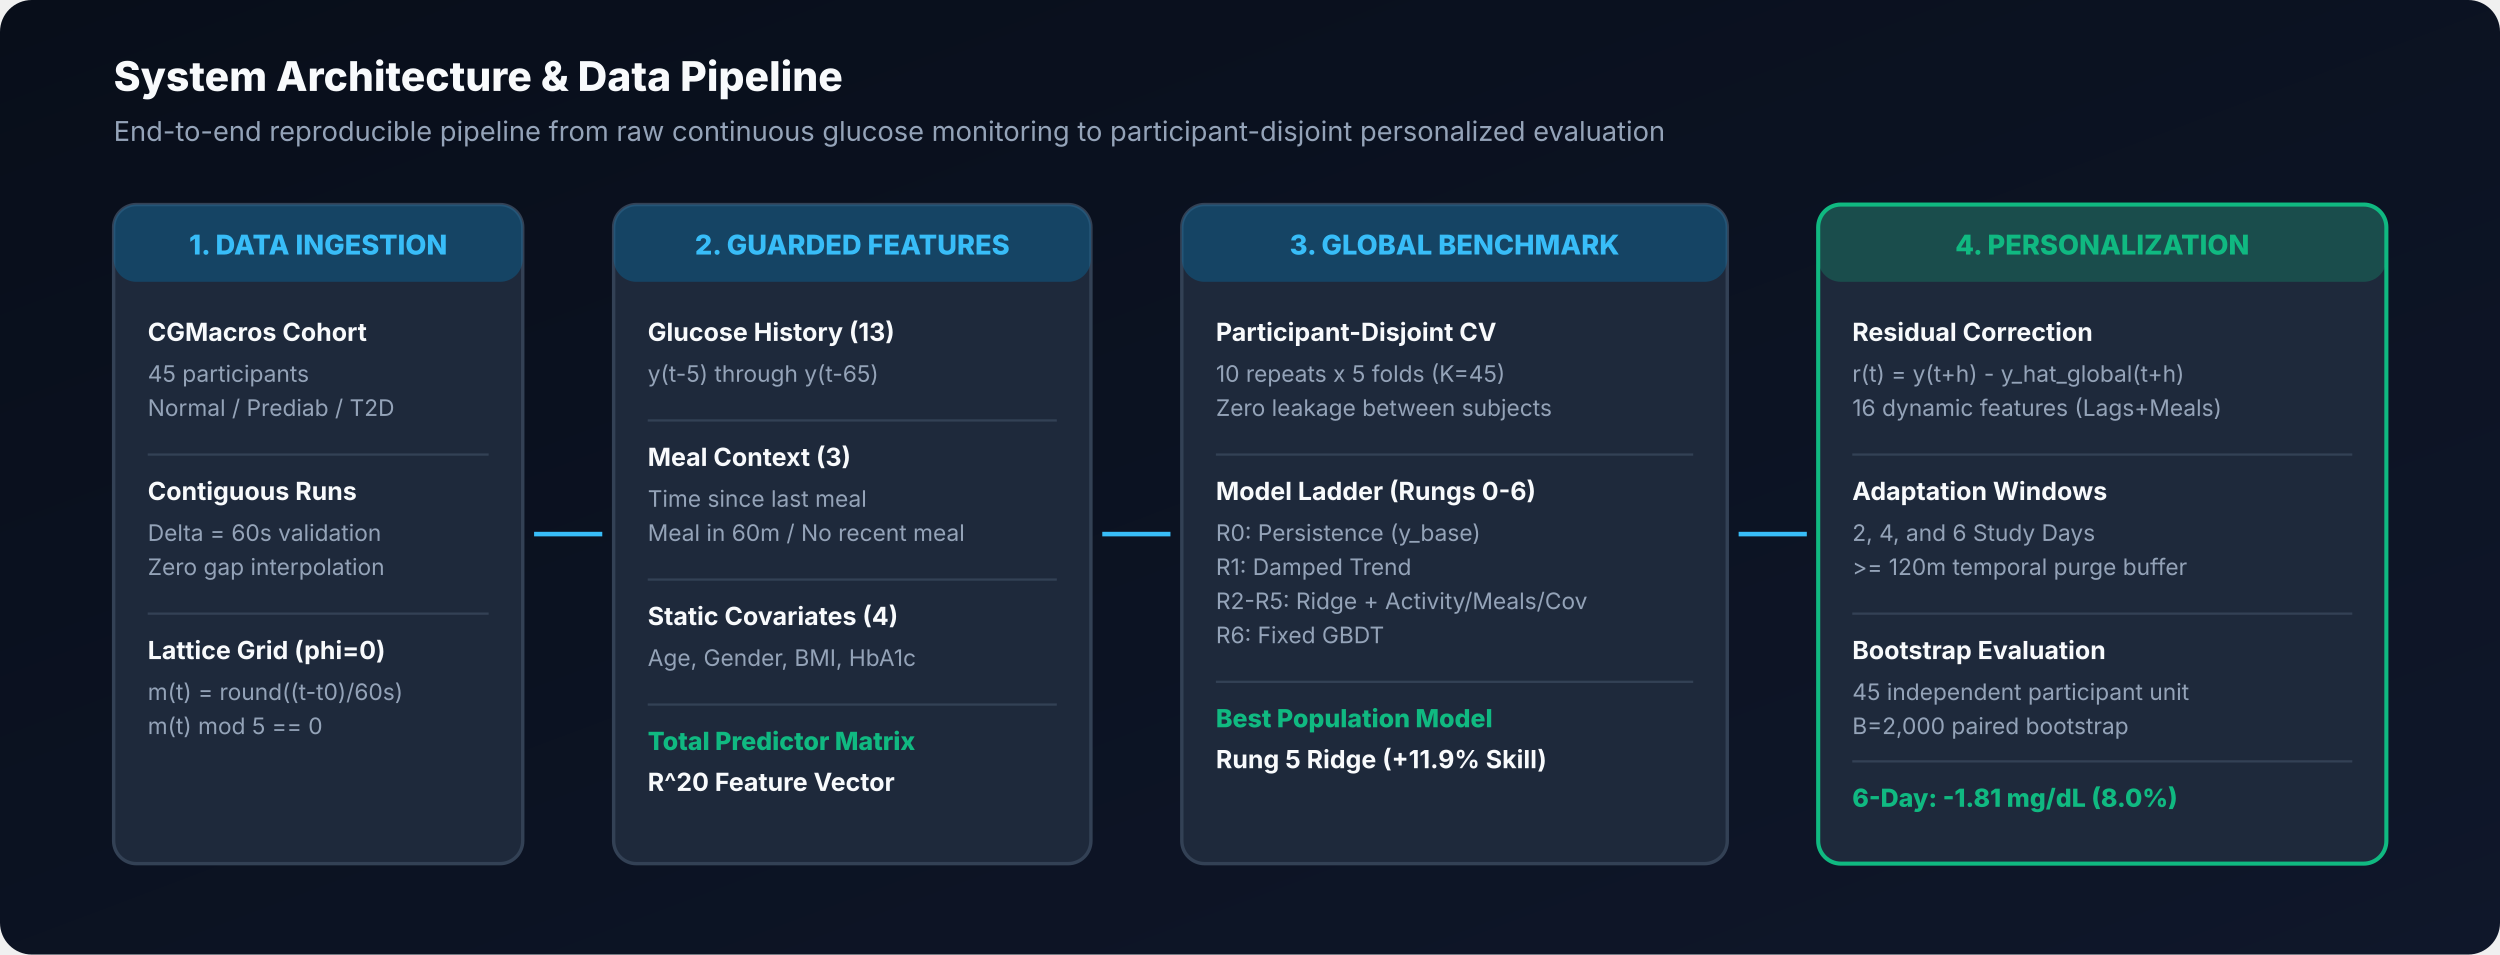
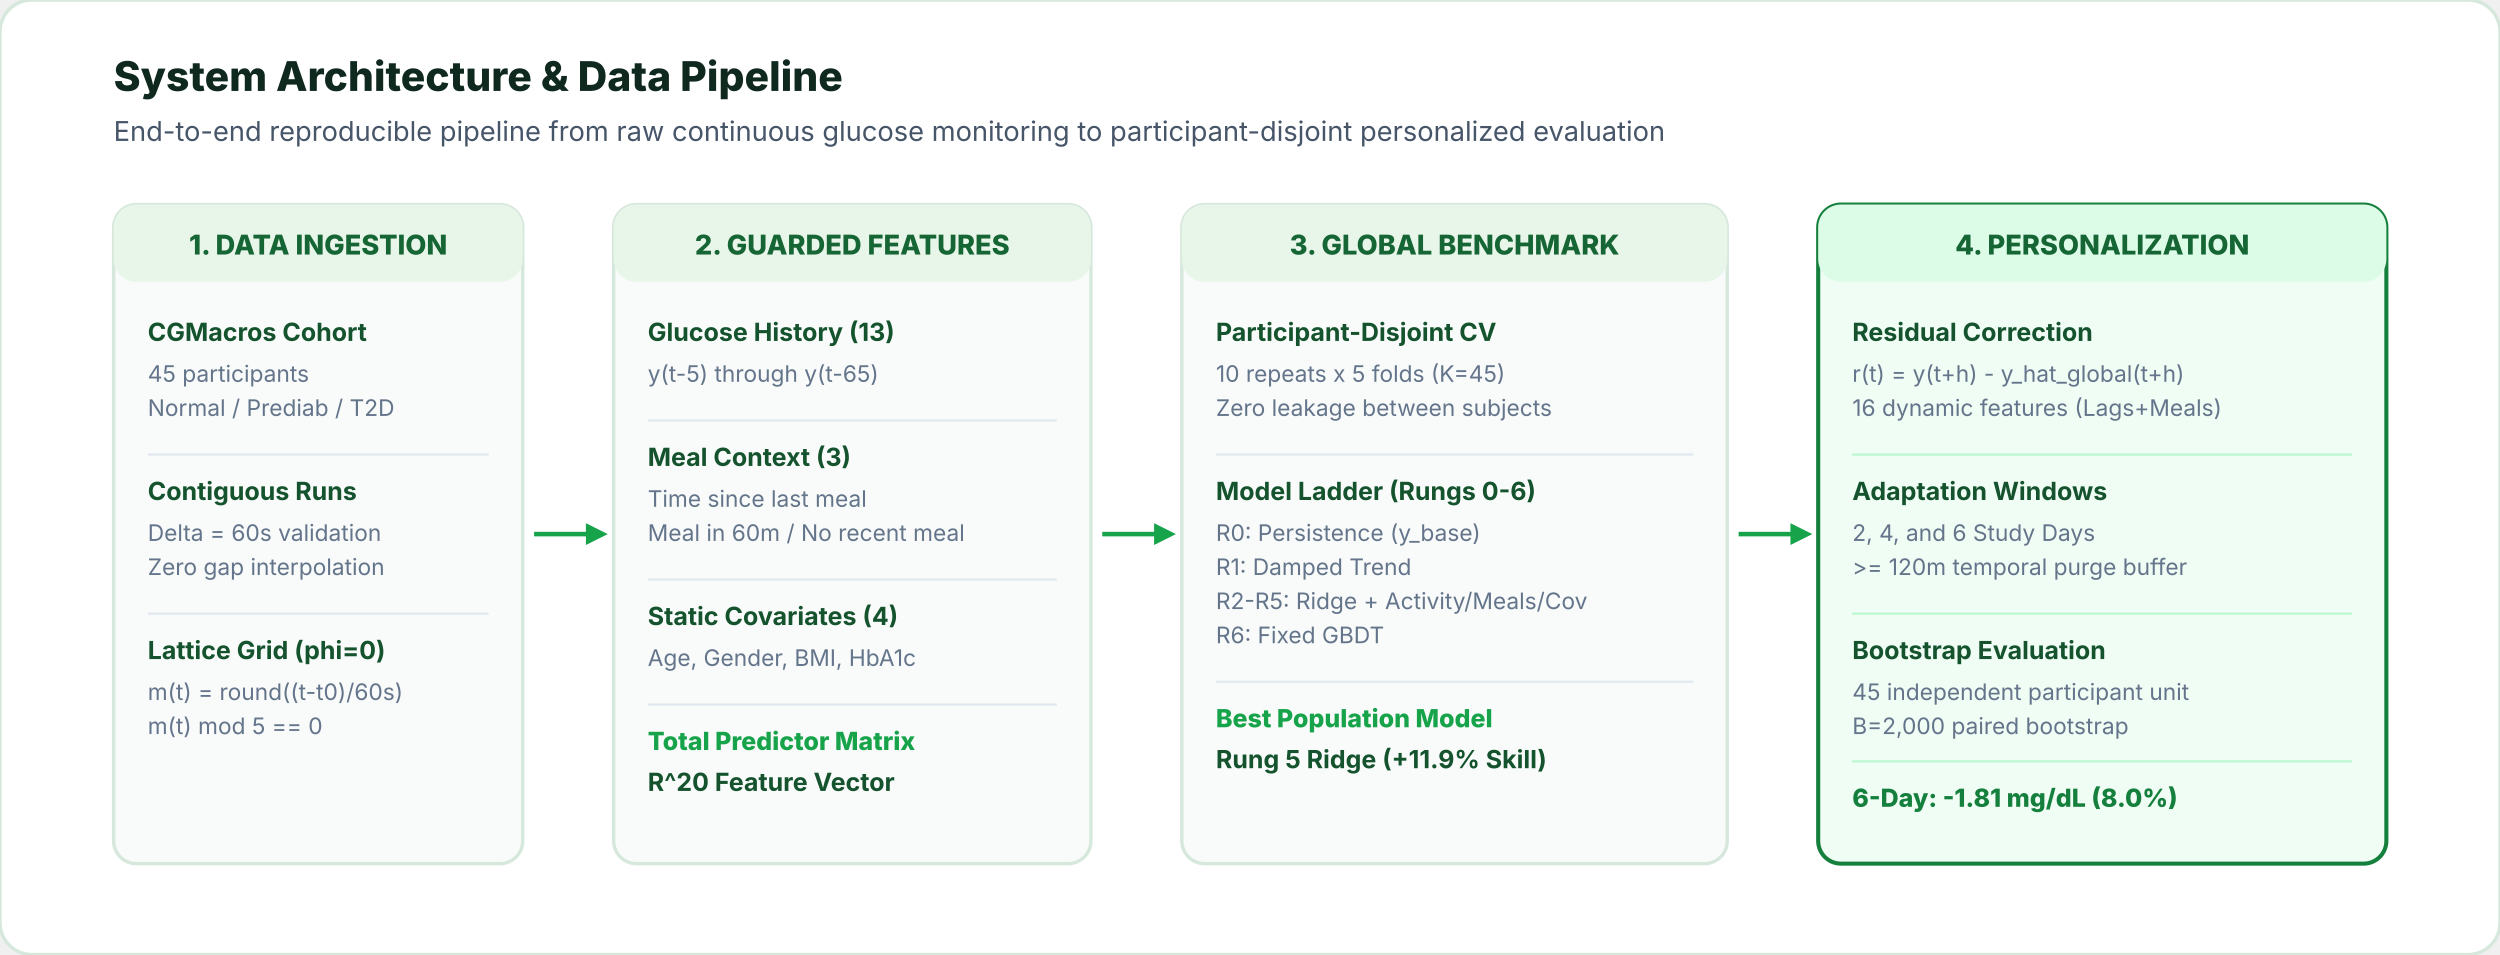
<svg xmlns="http://www.w3.org/2000/svg" viewBox="0 0 1100 420" width="100%" height="100%">
  <defs>
-     <linearGradient id="bg2" x1="0%" y1="0%" x2="100%" y2="100%">
-       <stop offset="0%" stop-color="#080E1A" />
-       <stop offset="100%" stop-color="#0F172A" />
-     </linearGradient>
+     <marker id="arrow" viewBox="0 0 10 10" refX="6" refY="5" markerWidth="6" markerHeight="6" orient="auto-start-reverse">
+       <path d="M 0 1 L 8 5 L 0 9 z" fill="#16A34A" />
+     </marker>
  </defs>
-   <rect width="1100" height="420" rx="14" fill="url(#bg2)" />
-   <text x="50" y="40" fill="#F8FAFC" font-family="Segoe UI, Inter, sans-serif" font-size="18" font-weight="800">System Architecture &amp; Data Pipeline</text>
-   <text x="50" y="62" fill="#94A3B8" font-family="Segoe UI, Inter, sans-serif" font-size="12">End-to-end reproducible pipeline from raw continuous glucose monitoring to participant-disjoint personalized evaluation</text>
+   <rect width="1100" height="420" rx="14" fill="#FFFFFF" stroke="#D6E8DC" stroke-width="1.5" />
+   <text x="50" y="40" fill="#0F291E" font-family="Segoe UI, Inter, sans-serif" font-size="18" font-weight="800">System Architecture &amp; Data Pipeline</text>
+   <text x="50" y="62" fill="#475569" font-family="Segoe UI, Inter, sans-serif" font-size="12">End-to-end reproducible pipeline from raw continuous glucose monitoring to participant-disjoint personalized evaluation</text>
  <g transform="translate(50, 90)">
-     <rect width="180" height="290" rx="10" fill="#1E293B" stroke="#334155" stroke-width="1.5" />
-     <rect width="180" height="34" rx="10" fill="#0284C7" fill-opacity="0.3" />
-     <text x="90" y="22" fill="#38BDF8" font-family="Segoe UI, Inter, sans-serif" font-size="12" font-weight="800" text-anchor="middle">1. DATA INGESTION</text>
-     <text x="15" y="60" fill="#F8FAFC" font-family="Segoe UI, Inter, sans-serif" font-size="11" font-weight="700">CGMacros Cohort</text>
-     <text x="15" y="78" fill="#94A3B8" font-family="Segoe UI, Inter, sans-serif" font-size="10">45 participants</text>
-     <text x="15" y="93" fill="#94A3B8" font-family="Segoe UI, Inter, sans-serif" font-size="10">Normal / Prediab / T2D</text>
-     <line x1="15" y1="110" x2="165" y2="110" stroke="#334155" />
-     <text x="15" y="130" fill="#F8FAFC" font-family="Segoe UI, Inter, sans-serif" font-size="11" font-weight="700">Contiguous Runs</text>
-     <text x="15" y="148" fill="#94A3B8" font-family="Segoe UI, Inter, sans-serif" font-size="10">Delta = 60s validation</text>
-     <text x="15" y="163" fill="#94A3B8" font-family="Segoe UI, Inter, sans-serif" font-size="10">Zero gap interpolation</text>
-     <line x1="15" y1="180" x2="165" y2="180" stroke="#334155" />
-     <text x="15" y="200" fill="#F8FAFC" font-family="Segoe UI, Inter, sans-serif" font-size="11" font-weight="700">Lattice Grid (phi=0)</text>
-     <text x="15" y="218" fill="#94A3B8" font-family="Segoe UI, Inter, sans-serif" font-size="10">m(t) = round((t-t0)/60s)</text>
-     <text x="15" y="233" fill="#94A3B8" font-family="Segoe UI, Inter, sans-serif" font-size="10">m(t) mod 5 == 0</text>
+     <rect width="180" height="290" rx="10" fill="#F8FBF9" stroke="#D6E8DC" stroke-width="1.5" />
+     <rect width="180" height="34" rx="10" fill="#E8F5E9" />
+     <text x="90" y="22" fill="#166534" font-family="Segoe UI, Inter, sans-serif" font-size="12" font-weight="800" text-anchor="middle">1. DATA INGESTION</text>
+     <text x="15" y="60" fill="#14532D" font-family="Segoe UI, Inter, sans-serif" font-size="11" font-weight="700">CGMacros Cohort</text>
+     <text x="15" y="78" fill="#64748B" font-family="Segoe UI, Inter, sans-serif" font-size="10">45 participants</text>
+     <text x="15" y="93" fill="#64748B" font-family="Segoe UI, Inter, sans-serif" font-size="10">Normal / Prediab / T2D</text>
+     <line x1="15" y1="110" x2="165" y2="110" stroke="#E2E8F0" />
+     <text x="15" y="130" fill="#14532D" font-family="Segoe UI, Inter, sans-serif" font-size="11" font-weight="700">Contiguous Runs</text>
+     <text x="15" y="148" fill="#64748B" font-family="Segoe UI, Inter, sans-serif" font-size="10">Delta = 60s validation</text>
+     <text x="15" y="163" fill="#64748B" font-family="Segoe UI, Inter, sans-serif" font-size="10">Zero gap interpolation</text>
+     <line x1="15" y1="180" x2="165" y2="180" stroke="#E2E8F0" />
+     <text x="15" y="200" fill="#14532D" font-family="Segoe UI, Inter, sans-serif" font-size="11" font-weight="700">Lattice Grid (phi=0)</text>
+     <text x="15" y="218" fill="#64748B" font-family="Segoe UI, Inter, sans-serif" font-size="10">m(t) = round((t-t0)/60s)</text>
+     <text x="15" y="233" fill="#64748B" font-family="Segoe UI, Inter, sans-serif" font-size="10">m(t) mod 5 == 0</text>
  </g>
-   <path d="M 235 235 L 265 235" stroke="#38BDF8" stroke-width="2" marker-end="url(#arrow)" />
+   <path d="M 235 235 L 265 235" stroke="#16A34A" stroke-width="2" marker-end="url(#arrow)" />
  <g transform="translate(270, 90)">
-     <rect width="210" height="290" rx="10" fill="#1E293B" stroke="#334155" stroke-width="1.5" />
-     <rect width="210" height="34" rx="10" fill="#0284C7" fill-opacity="0.3" />
-     <text x="105" y="22" fill="#38BDF8" font-family="Segoe UI, Inter, sans-serif" font-size="12" font-weight="800" text-anchor="middle">2. GUARDED FEATURES</text>
-     <text x="15" y="60" fill="#F8FAFC" font-family="Segoe UI, Inter, sans-serif" font-size="11" font-weight="700">Glucose History (13)</text>
-     <text x="15" y="78" fill="#94A3B8" font-family="Segoe UI, Inter, sans-serif" font-size="10">y(t-5) through y(t-65)</text>
-     <line x1="15" y1="95" x2="195" y2="95" stroke="#334155" />
-     <text x="15" y="115" fill="#F8FAFC" font-family="Segoe UI, Inter, sans-serif" font-size="11" font-weight="700">Meal Context (3)</text>
-     <text x="15" y="133" fill="#94A3B8" font-family="Segoe UI, Inter, sans-serif" font-size="10">Time since last meal</text>
-     <text x="15" y="148" fill="#94A3B8" font-family="Segoe UI, Inter, sans-serif" font-size="10">Meal in 60m / No recent meal</text>
-     <line x1="15" y1="165" x2="195" y2="165" stroke="#334155" />
-     <text x="15" y="185" fill="#F8FAFC" font-family="Segoe UI, Inter, sans-serif" font-size="11" font-weight="700">Static Covariates (4)</text>
-     <text x="15" y="203" fill="#94A3B8" font-family="Segoe UI, Inter, sans-serif" font-size="10">Age, Gender, BMI, HbA1c</text>
-     <line x1="15" y1="220" x2="195" y2="220" stroke="#334155" />
-     <text x="15" y="240" fill="#10B981" font-family="Segoe UI, Inter, sans-serif" font-size="11" font-weight="800">Total Predictor Matrix</text>
-     <text x="15" y="258" fill="#F8FAFC" font-family="Segoe UI, Inter, sans-serif" font-size="11" font-weight="700">R^20 Feature Vector</text>
+     <rect width="210" height="290" rx="10" fill="#F8FBF9" stroke="#D6E8DC" stroke-width="1.5" />
+     <rect width="210" height="34" rx="10" fill="#E8F5E9" />
+     <text x="105" y="22" fill="#166534" font-family="Segoe UI, Inter, sans-serif" font-size="12" font-weight="800" text-anchor="middle">2. GUARDED FEATURES</text>
+     <text x="15" y="60" fill="#14532D" font-family="Segoe UI, Inter, sans-serif" font-size="11" font-weight="700">Glucose History (13)</text>
+     <text x="15" y="78" fill="#64748B" font-family="Segoe UI, Inter, sans-serif" font-size="10">y(t-5) through y(t-65)</text>
+     <line x1="15" y1="95" x2="195" y2="95" stroke="#E2E8F0" />
+     <text x="15" y="115" fill="#14532D" font-family="Segoe UI, Inter, sans-serif" font-size="11" font-weight="700">Meal Context (3)</text>
+     <text x="15" y="133" fill="#64748B" font-family="Segoe UI, Inter, sans-serif" font-size="10">Time since last meal</text>
+     <text x="15" y="148" fill="#64748B" font-family="Segoe UI, Inter, sans-serif" font-size="10">Meal in 60m / No recent meal</text>
+     <line x1="15" y1="165" x2="195" y2="165" stroke="#E2E8F0" />
+     <text x="15" y="185" fill="#14532D" font-family="Segoe UI, Inter, sans-serif" font-size="11" font-weight="700">Static Covariates (4)</text>
+     <text x="15" y="203" fill="#64748B" font-family="Segoe UI, Inter, sans-serif" font-size="10">Age, Gender, BMI, HbA1c</text>
+     <line x1="15" y1="220" x2="195" y2="220" stroke="#E2E8F0" />
+     <text x="15" y="240" fill="#16A34A" font-family="Segoe UI, Inter, sans-serif" font-size="11" font-weight="800">Total Predictor Matrix</text>
+     <text x="15" y="258" fill="#14532D" font-family="Segoe UI, Inter, sans-serif" font-size="11" font-weight="700">R^20 Feature Vector</text>
  </g>
-   <path d="M 485 235 L 515 235" stroke="#38BDF8" stroke-width="2" />
+   <path d="M 485 235 L 515 235" stroke="#16A34A" stroke-width="2" marker-end="url(#arrow)" />
  <g transform="translate(520, 90)">
-     <rect width="240" height="290" rx="10" fill="#1E293B" stroke="#334155" stroke-width="1.5" />
-     <rect width="240" height="34" rx="10" fill="#0284C7" fill-opacity="0.3" />
-     <text x="120" y="22" fill="#38BDF8" font-family="Segoe UI, Inter, sans-serif" font-size="12" font-weight="800" text-anchor="middle">3. GLOBAL BENCHMARK</text>
-     <text x="15" y="60" fill="#F8FAFC" font-family="Segoe UI, Inter, sans-serif" font-size="11" font-weight="700">Participant-Disjoint CV</text>
-     <text x="15" y="78" fill="#94A3B8" font-family="Segoe UI, Inter, sans-serif" font-size="10">10 repeats x 5 folds (K=45)</text>
-     <text x="15" y="93" fill="#94A3B8" font-family="Segoe UI, Inter, sans-serif" font-size="10">Zero leakage between subjects</text>
-     <line x1="15" y1="110" x2="225" y2="110" stroke="#334155" />
-     <text x="15" y="130" fill="#F8FAFC" font-family="Segoe UI, Inter, sans-serif" font-size="11" font-weight="700">Model Ladder (Rungs 0-6)</text>
-     <text x="15" y="148" fill="#94A3B8" font-family="Segoe UI, Inter, sans-serif" font-size="10">R0: Persistence (y_base)</text>
-     <text x="15" y="163" fill="#94A3B8" font-family="Segoe UI, Inter, sans-serif" font-size="10">R1: Damped Trend</text>
-     <text x="15" y="178" fill="#94A3B8" font-family="Segoe UI, Inter, sans-serif" font-size="10">R2-R5: Ridge + Activity/Meals/Cov</text>
-     <text x="15" y="193" fill="#94A3B8" font-family="Segoe UI, Inter, sans-serif" font-size="10">R6: Fixed GBDT</text>
-     <line x1="15" y1="210" x2="225" y2="210" stroke="#334155" />
-     <text x="15" y="230" fill="#10B981" font-family="Segoe UI, Inter, sans-serif" font-size="11" font-weight="800">Best Population Model</text>
-     <text x="15" y="248" fill="#F8FAFC" font-family="Segoe UI, Inter, sans-serif" font-size="11" font-weight="700">Rung 5 Ridge (+11.9% Skill)</text>
+     <rect width="240" height="290" rx="10" fill="#F8FBF9" stroke="#D6E8DC" stroke-width="1.5" />
+     <rect width="240" height="34" rx="10" fill="#E8F5E9" />
+     <text x="120" y="22" fill="#166534" font-family="Segoe UI, Inter, sans-serif" font-size="12" font-weight="800" text-anchor="middle">3. GLOBAL BENCHMARK</text>
+     <text x="15" y="60" fill="#14532D" font-family="Segoe UI, Inter, sans-serif" font-size="11" font-weight="700">Participant-Disjoint CV</text>
+     <text x="15" y="78" fill="#64748B" font-family="Segoe UI, Inter, sans-serif" font-size="10">10 repeats x 5 folds (K=45)</text>
+     <text x="15" y="93" fill="#64748B" font-family="Segoe UI, Inter, sans-serif" font-size="10">Zero leakage between subjects</text>
+     <line x1="15" y1="110" x2="225" y2="110" stroke="#E2E8F0" />
+     <text x="15" y="130" fill="#14532D" font-family="Segoe UI, Inter, sans-serif" font-size="11" font-weight="700">Model Ladder (Rungs 0-6)</text>
+     <text x="15" y="148" fill="#64748B" font-family="Segoe UI, Inter, sans-serif" font-size="10">R0: Persistence (y_base)</text>
+     <text x="15" y="163" fill="#64748B" font-family="Segoe UI, Inter, sans-serif" font-size="10">R1: Damped Trend</text>
+     <text x="15" y="178" fill="#64748B" font-family="Segoe UI, Inter, sans-serif" font-size="10">R2-R5: Ridge + Activity/Meals/Cov</text>
+     <text x="15" y="193" fill="#64748B" font-family="Segoe UI, Inter, sans-serif" font-size="10">R6: Fixed GBDT</text>
+     <line x1="15" y1="210" x2="225" y2="210" stroke="#E2E8F0" />
+     <text x="15" y="230" fill="#16A34A" font-family="Segoe UI, Inter, sans-serif" font-size="11" font-weight="800">Best Population Model</text>
+     <text x="15" y="248" fill="#14532D" font-family="Segoe UI, Inter, sans-serif" font-size="11" font-weight="700">Rung 5 Ridge (+11.9% Skill)</text>
  </g>
-   <path d="M 765 235 L 795 235" stroke="#38BDF8" stroke-width="2" />
+   <path d="M 765 235 L 795 235" stroke="#16A34A" stroke-width="2" marker-end="url(#arrow)" />
  <g transform="translate(800, 90)">
-     <rect width="250" height="290" rx="10" fill="#1E293B" stroke="#10B981" stroke-width="1.8" />
-     <rect width="250" height="34" rx="10" fill="#10B981" fill-opacity="0.25" />
-     <text x="125" y="22" fill="#10B981" font-family="Segoe UI, Inter, sans-serif" font-size="12" font-weight="800" text-anchor="middle">4. PERSONALIZATION</text>
-     <text x="15" y="60" fill="#F8FAFC" font-family="Segoe UI, Inter, sans-serif" font-size="11" font-weight="700">Residual Correction</text>
-     <text x="15" y="78" fill="#94A3B8" font-family="Segoe UI, Inter, sans-serif" font-size="10">r(t) = y(t+h) - y_hat_global(t+h)</text>
-     <text x="15" y="93" fill="#94A3B8" font-family="Segoe UI, Inter, sans-serif" font-size="10">16 dynamic features (Lags+Meals)</text>
-     <line x1="15" y1="110" x2="235" y2="110" stroke="#334155" />
-     <text x="15" y="130" fill="#F8FAFC" font-family="Segoe UI, Inter, sans-serif" font-size="11" font-weight="700">Adaptation Windows</text>
-     <text x="15" y="148" fill="#94A3B8" font-family="Segoe UI, Inter, sans-serif" font-size="10">2, 4, and 6 Study Days</text>
-     <text x="15" y="163" fill="#94A3B8" font-family="Segoe UI, Inter, sans-serif" font-size="10">&gt;= 120m temporal purge buffer</text>
-     <line x1="15" y1="180" x2="235" y2="180" stroke="#334155" />
-     <text x="15" y="200" fill="#F8FAFC" font-family="Segoe UI, Inter, sans-serif" font-size="11" font-weight="700">Bootstrap Evaluation</text>
-     <text x="15" y="218" fill="#94A3B8" font-family="Segoe UI, Inter, sans-serif" font-size="10">45 independent participant unit</text>
-     <text x="15" y="233" fill="#94A3B8" font-family="Segoe UI, Inter, sans-serif" font-size="10">B=2,000 paired bootstrap</text>
-     <line x1="15" y1="245" x2="235" y2="245" stroke="#334155" />
-     <text x="15" y="265" fill="#10B981" font-family="Segoe UI, Inter, sans-serif" font-size="11" font-weight="800">6-Day: -1.81 mg/dL (8.0%)</text>
+     <rect width="250" height="290" rx="10" fill="#F0FDF4" stroke="#15803D" stroke-width="1.8" />
+     <rect width="250" height="34" rx="10" fill="#DCFCE7" />
+     <text x="125" y="22" fill="#166534" font-family="Segoe UI, Inter, sans-serif" font-size="12" font-weight="800" text-anchor="middle">4. PERSONALIZATION</text>
+     <text x="15" y="60" fill="#14532D" font-family="Segoe UI, Inter, sans-serif" font-size="11" font-weight="700">Residual Correction</text>
+     <text x="15" y="78" fill="#64748B" font-family="Segoe UI, Inter, sans-serif" font-size="10">r(t) = y(t+h) - y_hat_global(t+h)</text>
+     <text x="15" y="93" fill="#64748B" font-family="Segoe UI, Inter, sans-serif" font-size="10">16 dynamic features (Lags+Meals)</text>
+     <line x1="15" y1="110" x2="235" y2="110" stroke="#BBF7D0" />
+     <text x="15" y="130" fill="#14532D" font-family="Segoe UI, Inter, sans-serif" font-size="11" font-weight="700">Adaptation Windows</text>
+     <text x="15" y="148" fill="#64748B" font-family="Segoe UI, Inter, sans-serif" font-size="10">2, 4, and 6 Study Days</text>
+     <text x="15" y="163" fill="#64748B" font-family="Segoe UI, Inter, sans-serif" font-size="10">&gt;= 120m temporal purge buffer</text>
+     <line x1="15" y1="180" x2="235" y2="180" stroke="#BBF7D0" />
+     <text x="15" y="200" fill="#14532D" font-family="Segoe UI, Inter, sans-serif" font-size="11" font-weight="700">Bootstrap Evaluation</text>
+     <text x="15" y="218" fill="#64748B" font-family="Segoe UI, Inter, sans-serif" font-size="10">45 independent participant unit</text>
+     <text x="15" y="233" fill="#64748B" font-family="Segoe UI, Inter, sans-serif" font-size="10">B=2,000 paired bootstrap</text>
+     <line x1="15" y1="245" x2="235" y2="245" stroke="#BBF7D0" />
+     <text x="15" y="265" fill="#15803D" font-family="Segoe UI, Inter, sans-serif" font-size="11" font-weight="800">6-Day: -1.81 mg/dL (8.0%)</text>
  </g>
</svg>
